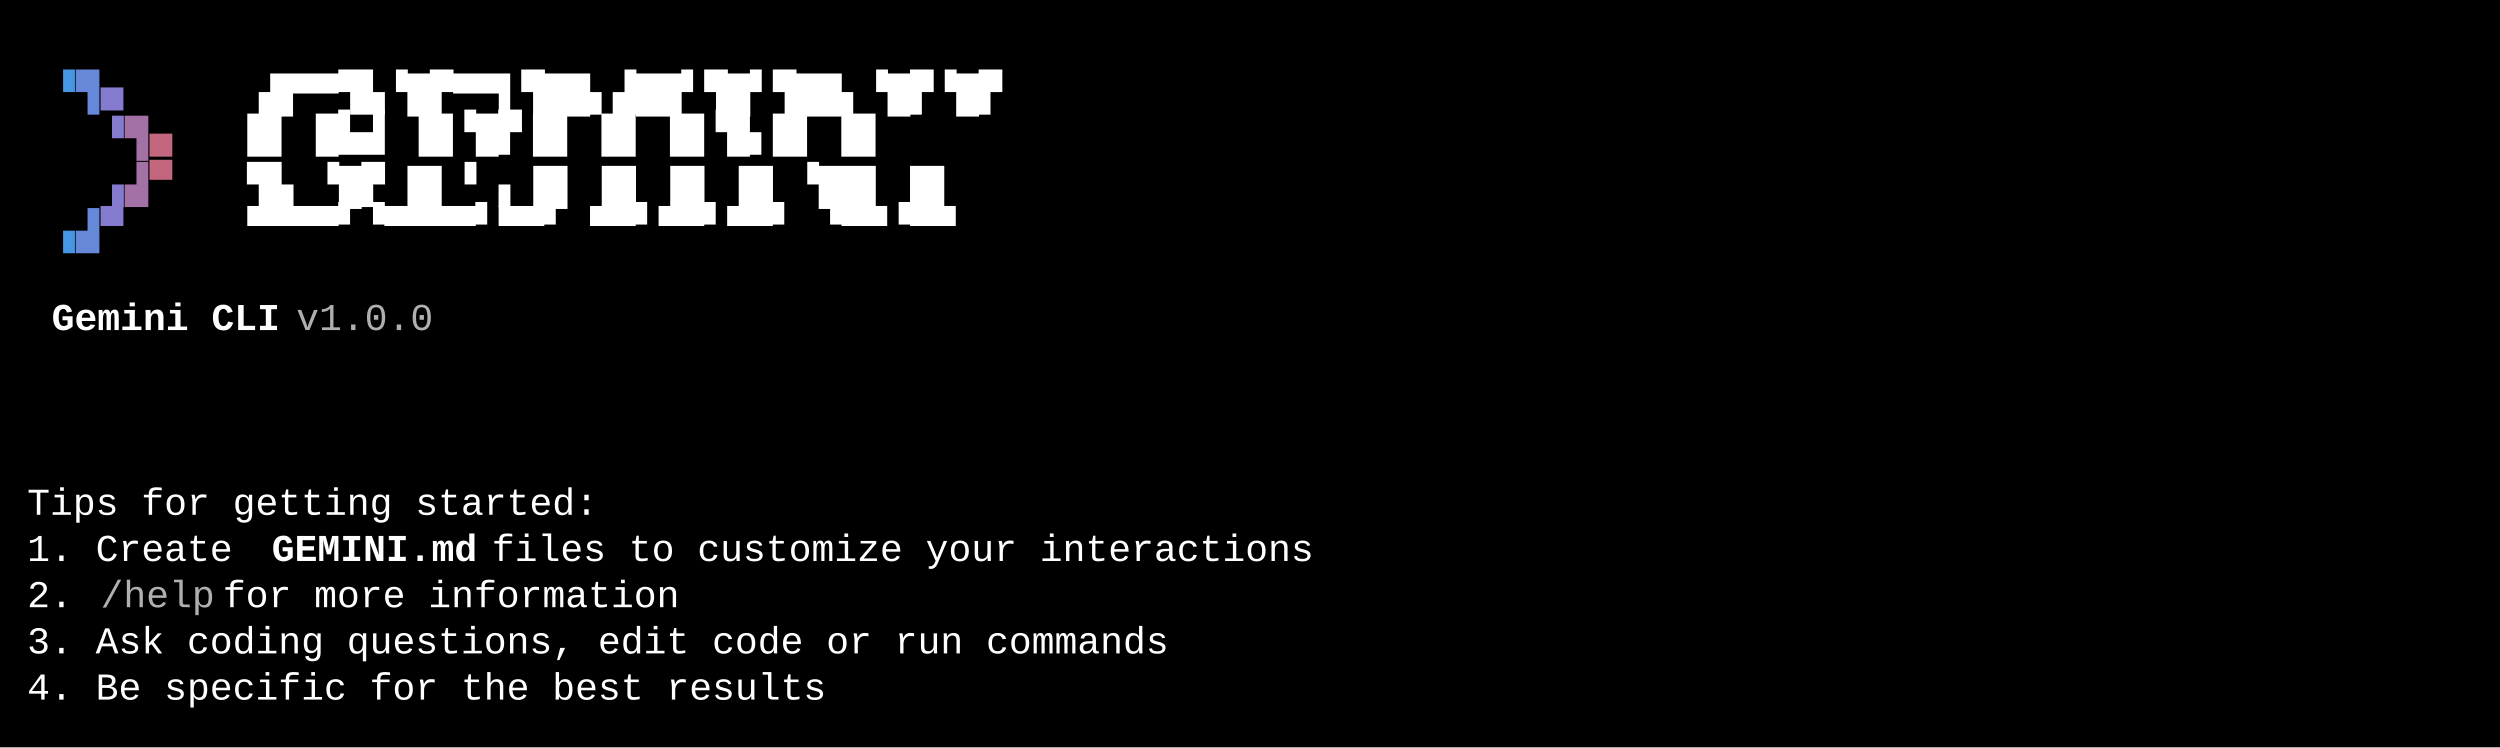
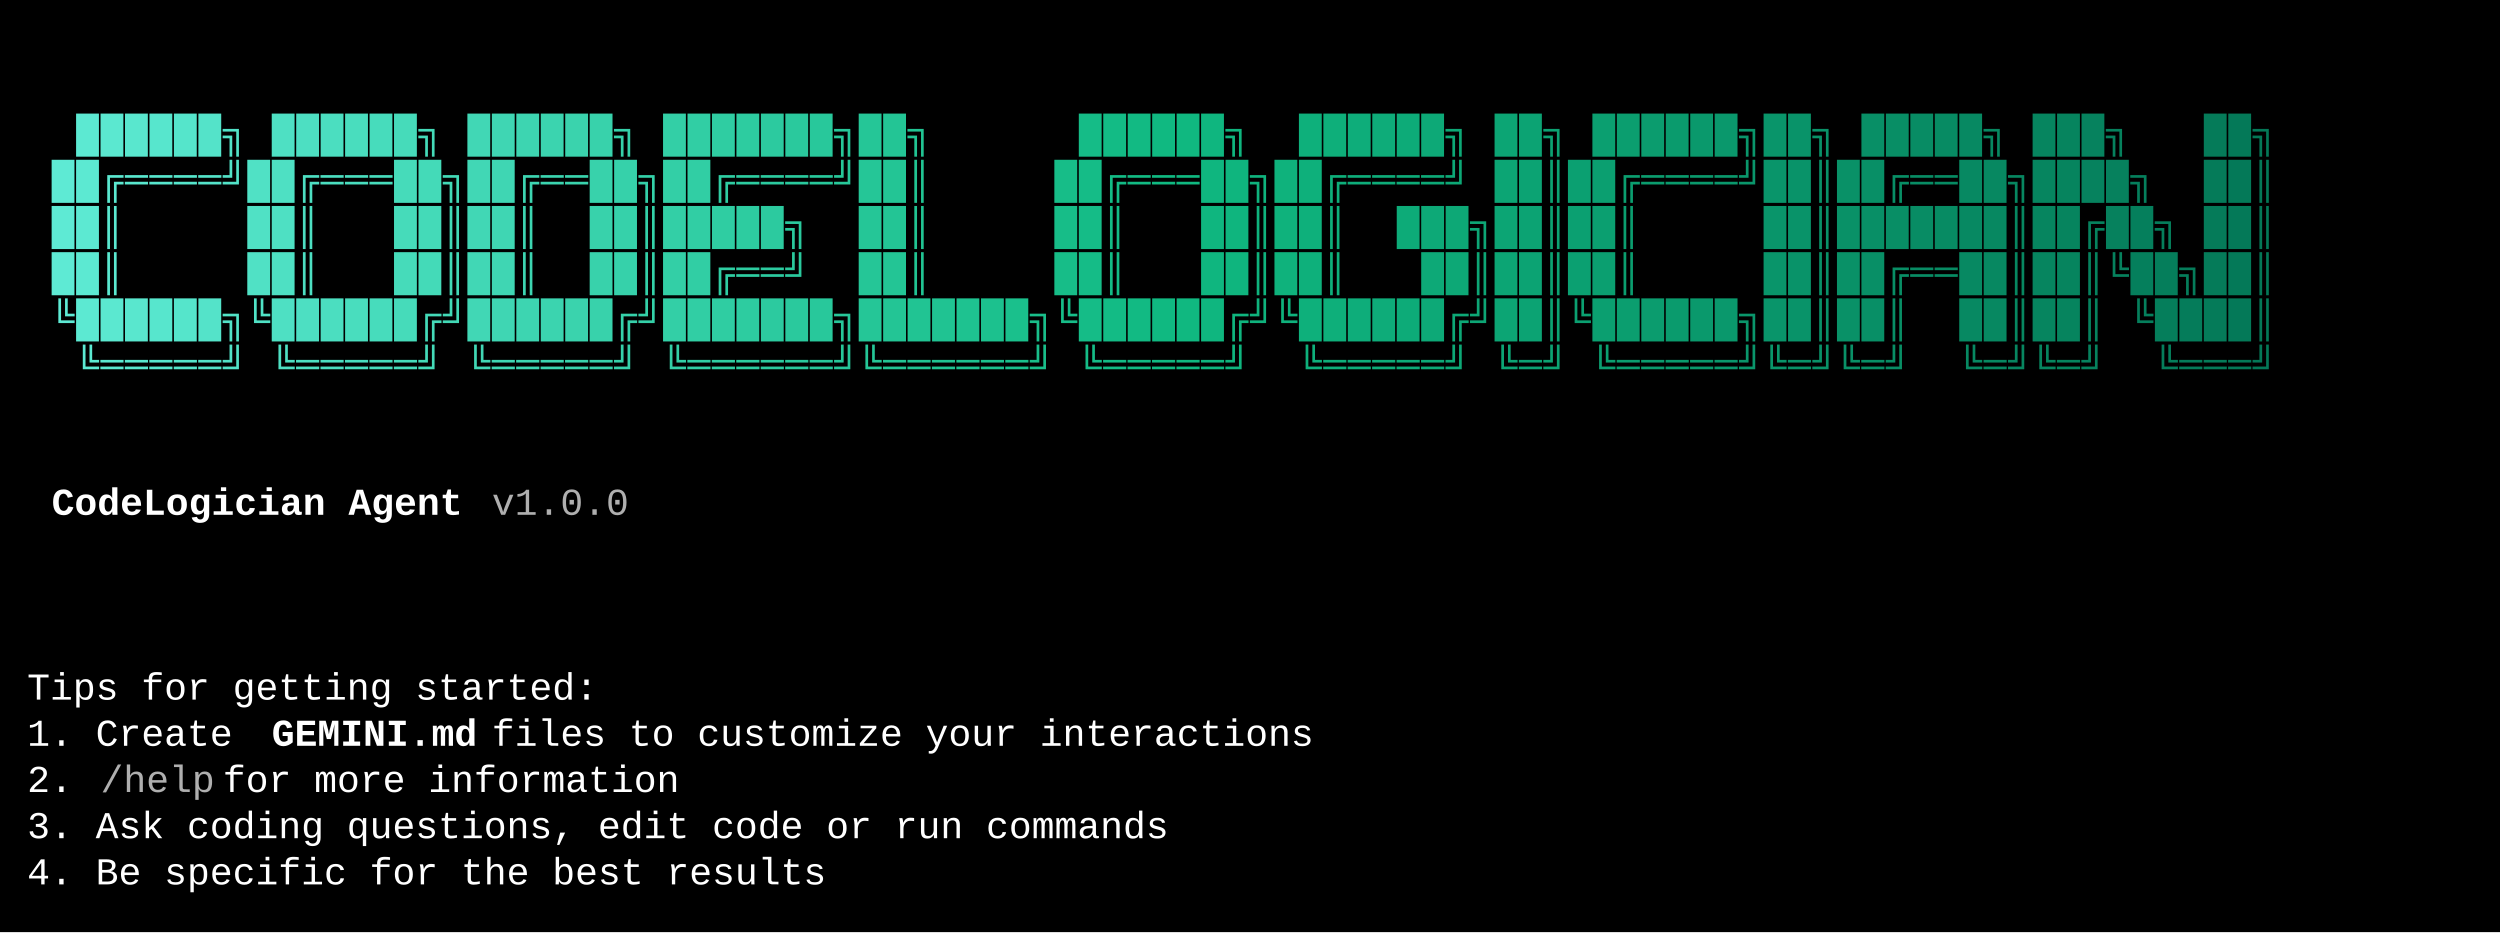
- <svg xmlns="http://www.w3.org/2000/svg" width="920" height="275" viewBox="0 0 920 275">
+ <svg xmlns="http://www.w3.org/2000/svg" width="920" height="343" viewBox="0 0 920 343">
  <style>
    text { font-family: Consolas, "Courier New", monospace; font-size: 14px; dominant-baseline: text-before-edge; white-space: pre; }
  </style>
-   <rect width="920" height="275" fill="#000000" />
+   <rect width="920" height="343" fill="#000000" />
  <g transform="translate(10, 10)">
-     <text x="9" y="19" fill="#4796e4" textLength="9" lengthAdjust="spacingAndGlyphs">▝</text>
-     <text x="18" y="19" fill="#6688d9" textLength="9" lengthAdjust="spacingAndGlyphs">▜</text>
-     <text x="27" y="19" fill="#847ace" textLength="9" lengthAdjust="spacingAndGlyphs">▄</text>
-     <text x="81" y="19" fill="#ffffff" textLength="297" lengthAdjust="spacingAndGlyphs">▗█▀▀▜▙▝█▛▀▀▌▜██▖▟██▘▜█▘▜██▖▝█▛▝█▛</text>
-     <text x="27" y="36" fill="#847ace" textLength="9" lengthAdjust="spacingAndGlyphs">▝</text>
-     <text x="36" y="36" fill="#a471a7" textLength="9" lengthAdjust="spacingAndGlyphs">▜</text>
-     <text x="45" y="36" fill="#c3677f" textLength="9" lengthAdjust="spacingAndGlyphs">▄</text>
-     <text x="81" y="36" fill="#ffffff" textLength="297" lengthAdjust="spacingAndGlyphs">█▌     █▙▟  ▐█▝█▛▐█ ▐█ ▐█▝█▖█▌ █▌</text>
-     <text x="27" y="53" fill="#847ace" textLength="9" lengthAdjust="spacingAndGlyphs">▗</text>
-     <text x="36" y="53" fill="#a471a7" textLength="9" lengthAdjust="spacingAndGlyphs">▟</text>
-     <text x="45" y="53" fill="#c3677f" textLength="9" lengthAdjust="spacingAndGlyphs">▀</text>
-     <text x="81" y="53" fill="#ffffff" textLength="297" lengthAdjust="spacingAndGlyphs">▜▙ ▝█▛ █▌▝ ▖▐█   ▐█ ▐█ ▐█ ▝██▌ █▌</text>
-     <text x="9" y="70" fill="#4796e4" textLength="9" lengthAdjust="spacingAndGlyphs">▗</text>
-     <text x="18" y="70" fill="#6688d9" textLength="9" lengthAdjust="spacingAndGlyphs">▟</text>
-     <text x="27" y="70" fill="#847ace" textLength="9" lengthAdjust="spacingAndGlyphs">▀</text>
-     <text x="81" y="70" fill="#ffffff" textLength="297" lengthAdjust="spacingAndGlyphs"> ▀▀▀▀▘▝▀▀▀▀▘▀▀▘  ▀▀▘▀▀▘▀▀▘ ▝▀▀▝▀▀</text>
-     <text x="9" y="104" fill="#ffffff" textLength="90" lengthAdjust="spacingAndGlyphs" font-weight="bold">Gemini CLI</text>
-     <text x="99" y="104" fill="#afafaf" textLength="63" lengthAdjust="spacingAndGlyphs"> v1.0.0</text>
-     <text x="0" y="172" fill="#ffffff" textLength="225" lengthAdjust="spacingAndGlyphs">Tips for getting started:</text>
-     <text x="0" y="189" fill="#ffffff" textLength="90" lengthAdjust="spacingAndGlyphs">1. Create </text>
-     <text x="90" y="189" fill="#ffffff" textLength="81" lengthAdjust="spacingAndGlyphs" font-weight="bold">GEMINI.md</text>
-     <text x="171" y="189" fill="#ffffff" textLength="333" lengthAdjust="spacingAndGlyphs"> files to customize your interactions</text>
-     <text x="0" y="206" fill="#ffffff" textLength="27" lengthAdjust="spacingAndGlyphs">2. </text>
-     <text x="27" y="206" fill="#afafaf" textLength="45" lengthAdjust="spacingAndGlyphs">/help</text>
-     <text x="72" y="206" fill="#ffffff" textLength="189" lengthAdjust="spacingAndGlyphs"> for more information</text>
-     <text x="0" y="223" fill="#ffffff" textLength="450" lengthAdjust="spacingAndGlyphs">3. Ask coding questions, edit code or run commands</text>
-     <text x="0" y="240" fill="#ffffff" textLength="315" lengthAdjust="spacingAndGlyphs">4. Be specific for the best results</text>
+     <text x="18" y="36" fill="#5ce9d2" textLength="9" lengthAdjust="spacingAndGlyphs">█</text>
+     <text x="27" y="36" fill="#5be8d0" textLength="9" lengthAdjust="spacingAndGlyphs">█</text>
+     <text x="36" y="36" fill="#59e7ce" textLength="9" lengthAdjust="spacingAndGlyphs">█</text>
+     <text x="45" y="36" fill="#57e6cd" textLength="9" lengthAdjust="spacingAndGlyphs">█</text>
+     <text x="54" y="36" fill="#55e5cb" textLength="9" lengthAdjust="spacingAndGlyphs">█</text>
+     <text x="63" y="36" fill="#54e3c9" textLength="9" lengthAdjust="spacingAndGlyphs">█</text>
+     <text x="72" y="36" fill="#52e2c7" textLength="9" lengthAdjust="spacingAndGlyphs">╗</text>
+     <text x="90" y="36" fill="#4ee0c3" textLength="9" lengthAdjust="spacingAndGlyphs">█</text>
+     <text x="99" y="36" fill="#4ddfc2" textLength="9" lengthAdjust="spacingAndGlyphs">█</text>
+     <text x="108" y="36" fill="#4bdec0" textLength="9" lengthAdjust="spacingAndGlyphs">█</text>
+     <text x="117" y="36" fill="#49ddbe" textLength="9" lengthAdjust="spacingAndGlyphs">█</text>
+     <text x="126" y="36" fill="#47dcbc" textLength="9" lengthAdjust="spacingAndGlyphs">█</text>
+     <text x="135" y="36" fill="#46dbba" textLength="9" lengthAdjust="spacingAndGlyphs">█</text>
+     <text x="144" y="36" fill="#44dab8" textLength="9" lengthAdjust="spacingAndGlyphs">╗</text>
+     <text x="162" y="36" fill="#41d7b5" textLength="9" lengthAdjust="spacingAndGlyphs">█</text>
+     <text x="171" y="36" fill="#3fd6b3" textLength="9" lengthAdjust="spacingAndGlyphs">█</text>
+     <text x="180" y="36" fill="#3dd5b1" textLength="9" lengthAdjust="spacingAndGlyphs">█</text>
+     <text x="189" y="36" fill="#3bd4af" textLength="9" lengthAdjust="spacingAndGlyphs">█</text>
+     <text x="198" y="36" fill="#3ad3ad" textLength="9" lengthAdjust="spacingAndGlyphs">█</text>
+     <text x="207" y="36" fill="#38d2ab" textLength="9" lengthAdjust="spacingAndGlyphs">█</text>
+     <text x="216" y="36" fill="#36d1aa" textLength="9" lengthAdjust="spacingAndGlyphs">╗</text>
+     <text x="234" y="36" fill="#33cfa6" textLength="9" lengthAdjust="spacingAndGlyphs">█</text>
+     <text x="243" y="36" fill="#31cea4" textLength="9" lengthAdjust="spacingAndGlyphs">█</text>
+     <text x="252" y="36" fill="#2fcda2" textLength="9" lengthAdjust="spacingAndGlyphs">█</text>
+     <text x="261" y="36" fill="#2dcca0" textLength="9" lengthAdjust="spacingAndGlyphs">█</text>
+     <text x="270" y="36" fill="#2cca9f" textLength="9" lengthAdjust="spacingAndGlyphs">█</text>
+     <text x="279" y="36" fill="#2ac99d" textLength="9" lengthAdjust="spacingAndGlyphs">█</text>
+     <text x="288" y="36" fill="#28c89b" textLength="9" lengthAdjust="spacingAndGlyphs">█</text>
+     <text x="297" y="36" fill="#27c799" textLength="9" lengthAdjust="spacingAndGlyphs">╗</text>
+     <text x="306" y="36" fill="#25c697" textLength="9" lengthAdjust="spacingAndGlyphs">█</text>
+     <text x="315" y="36" fill="#23c595" textLength="9" lengthAdjust="spacingAndGlyphs">█</text>
+     <text x="324" y="36" fill="#21c493" textLength="9" lengthAdjust="spacingAndGlyphs">╗</text>
+     <text x="387" y="36" fill="#15bc87" textLength="9" lengthAdjust="spacingAndGlyphs">█</text>
+     <text x="396" y="36" fill="#13bb85" textLength="9" lengthAdjust="spacingAndGlyphs">█</text>
+     <text x="405" y="36" fill="#12ba83" textLength="9" lengthAdjust="spacingAndGlyphs">█</text>
+     <text x="414" y="36" fill="#10b981" textLength="9" lengthAdjust="spacingAndGlyphs">█</text>
+     <text x="423" y="36" fill="#10b880" textLength="9" lengthAdjust="spacingAndGlyphs">█</text>
+     <text x="432" y="36" fill="#0fb67f" textLength="9" lengthAdjust="spacingAndGlyphs">█</text>
+     <text x="441" y="36" fill="#0fb57e" textLength="9" lengthAdjust="spacingAndGlyphs">╗</text>
+     <text x="468" y="36" fill="#0eb07b" textLength="9" lengthAdjust="spacingAndGlyphs">█</text>
+     <text x="477" y="36" fill="#0eaf7a" textLength="9" lengthAdjust="spacingAndGlyphs">█</text>
+     <text x="486" y="36" fill="#0ead7a" textLength="9" lengthAdjust="spacingAndGlyphs">█</text>
+     <text x="495" y="36" fill="#0eac79" textLength="9" lengthAdjust="spacingAndGlyphs">█</text>
+     <text x="504" y="36" fill="#0dab78" textLength="9" lengthAdjust="spacingAndGlyphs">█</text>
+     <text x="513" y="36" fill="#0da977" textLength="9" lengthAdjust="spacingAndGlyphs">█</text>
+     <text x="522" y="36" fill="#0da876" textLength="9" lengthAdjust="spacingAndGlyphs">╗</text>
+     <text x="540" y="36" fill="#0ca574" textLength="9" lengthAdjust="spacingAndGlyphs">█</text>
+     <text x="549" y="36" fill="#0ca373" textLength="9" lengthAdjust="spacingAndGlyphs">█</text>
+     <text x="558" y="36" fill="#0ca272" textLength="9" lengthAdjust="spacingAndGlyphs">╗</text>
+     <text x="576" y="36" fill="#0b9f70" textLength="9" lengthAdjust="spacingAndGlyphs">█</text>
+     <text x="585" y="36" fill="#0b9e6f" textLength="9" lengthAdjust="spacingAndGlyphs">█</text>
+     <text x="594" y="36" fill="#0b9c6e" textLength="9" lengthAdjust="spacingAndGlyphs">█</text>
+     <text x="603" y="36" fill="#0a9b6d" textLength="9" lengthAdjust="spacingAndGlyphs">█</text>
+     <text x="612" y="36" fill="#0a996c" textLength="9" lengthAdjust="spacingAndGlyphs">█</text>
+     <text x="621" y="36" fill="#0a986c" textLength="9" lengthAdjust="spacingAndGlyphs">█</text>
+     <text x="630" y="36" fill="#0a966b" textLength="9" lengthAdjust="spacingAndGlyphs">╗</text>
+     <text x="639" y="36" fill="#09956a" textLength="9" lengthAdjust="spacingAndGlyphs">█</text>
+     <text x="648" y="36" fill="#099369" textLength="9" lengthAdjust="spacingAndGlyphs">█</text>
+     <text x="657" y="36" fill="#099268" textLength="9" lengthAdjust="spacingAndGlyphs">╗</text>
+     <text x="675" y="36" fill="#088f66" textLength="9" lengthAdjust="spacingAndGlyphs">█</text>
+     <text x="684" y="36" fill="#088e65" textLength="9" lengthAdjust="spacingAndGlyphs">█</text>
+     <text x="693" y="36" fill="#088c64" textLength="9" lengthAdjust="spacingAndGlyphs">█</text>
+     <text x="702" y="36" fill="#078b63" textLength="9" lengthAdjust="spacingAndGlyphs">█</text>
+     <text x="711" y="36" fill="#078962" textLength="9" lengthAdjust="spacingAndGlyphs">█</text>
+     <text x="720" y="36" fill="#078861" textLength="9" lengthAdjust="spacingAndGlyphs">╗</text>
+     <text x="738" y="36" fill="#06855f" textLength="9" lengthAdjust="spacingAndGlyphs">█</text>
+     <text x="747" y="36" fill="#06845e" textLength="9" lengthAdjust="spacingAndGlyphs">█</text>
+     <text x="756" y="36" fill="#06825e" textLength="9" lengthAdjust="spacingAndGlyphs">█</text>
+     <text x="765" y="36" fill="#06815d" textLength="9" lengthAdjust="spacingAndGlyphs">╗</text>
+     <text x="801" y="36" fill="#057b59" textLength="9" lengthAdjust="spacingAndGlyphs">█</text>
+     <text x="810" y="36" fill="#047958" textLength="9" lengthAdjust="spacingAndGlyphs">█</text>
+     <text x="819" y="36" fill="#047857" textLength="9" lengthAdjust="spacingAndGlyphs">╗</text>
+     <text x="9" y="53" fill="#5eead4" textLength="9" lengthAdjust="spacingAndGlyphs">█</text>
+     <text x="18" y="53" fill="#5ce9d2" textLength="9" lengthAdjust="spacingAndGlyphs">█</text>
+     <text x="27" y="53" fill="#5be8d0" textLength="9" lengthAdjust="spacingAndGlyphs">╔</text>
+     <text x="36" y="53" fill="#59e7ce" textLength="9" lengthAdjust="spacingAndGlyphs">═</text>
+     <text x="45" y="53" fill="#57e6cd" textLength="9" lengthAdjust="spacingAndGlyphs">═</text>
+     <text x="54" y="53" fill="#55e5cb" textLength="9" lengthAdjust="spacingAndGlyphs">═</text>
+     <text x="63" y="53" fill="#54e3c9" textLength="9" lengthAdjust="spacingAndGlyphs">═</text>
+     <text x="72" y="53" fill="#52e2c7" textLength="9" lengthAdjust="spacingAndGlyphs">╝</text>
+     <text x="81" y="53" fill="#50e1c5" textLength="9" lengthAdjust="spacingAndGlyphs">█</text>
+     <text x="90" y="53" fill="#4ee0c3" textLength="9" lengthAdjust="spacingAndGlyphs">█</text>
+     <text x="99" y="53" fill="#4ddfc2" textLength="9" lengthAdjust="spacingAndGlyphs">╔</text>
+     <text x="108" y="53" fill="#4bdec0" textLength="9" lengthAdjust="spacingAndGlyphs">═</text>
+     <text x="117" y="53" fill="#49ddbe" textLength="9" lengthAdjust="spacingAndGlyphs">═</text>
+     <text x="126" y="53" fill="#47dcbc" textLength="9" lengthAdjust="spacingAndGlyphs">═</text>
+     <text x="135" y="53" fill="#46dbba" textLength="9" lengthAdjust="spacingAndGlyphs">█</text>
+     <text x="144" y="53" fill="#44dab8" textLength="9" lengthAdjust="spacingAndGlyphs">█</text>
+     <text x="153" y="53" fill="#42d9b6" textLength="9" lengthAdjust="spacingAndGlyphs">╗</text>
+     <text x="162" y="53" fill="#41d7b5" textLength="9" lengthAdjust="spacingAndGlyphs">█</text>
+     <text x="171" y="53" fill="#3fd6b3" textLength="9" lengthAdjust="spacingAndGlyphs">█</text>
+     <text x="180" y="53" fill="#3dd5b1" textLength="9" lengthAdjust="spacingAndGlyphs">╔</text>
+     <text x="189" y="53" fill="#3bd4af" textLength="9" lengthAdjust="spacingAndGlyphs">═</text>
+     <text x="198" y="53" fill="#3ad3ad" textLength="9" lengthAdjust="spacingAndGlyphs">═</text>
+     <text x="207" y="53" fill="#38d2ab" textLength="9" lengthAdjust="spacingAndGlyphs">█</text>
+     <text x="216" y="53" fill="#36d1aa" textLength="9" lengthAdjust="spacingAndGlyphs">█</text>
+     <text x="225" y="53" fill="#34d0a8" textLength="9" lengthAdjust="spacingAndGlyphs">╗</text>
+     <text x="234" y="53" fill="#33cfa6" textLength="9" lengthAdjust="spacingAndGlyphs">█</text>
+     <text x="243" y="53" fill="#31cea4" textLength="9" lengthAdjust="spacingAndGlyphs">█</text>
+     <text x="252" y="53" fill="#2fcda2" textLength="9" lengthAdjust="spacingAndGlyphs">╔</text>
+     <text x="261" y="53" fill="#2dcca0" textLength="9" lengthAdjust="spacingAndGlyphs">═</text>
+     <text x="270" y="53" fill="#2cca9f" textLength="9" lengthAdjust="spacingAndGlyphs">═</text>
+     <text x="279" y="53" fill="#2ac99d" textLength="9" lengthAdjust="spacingAndGlyphs">═</text>
+     <text x="288" y="53" fill="#28c89b" textLength="9" lengthAdjust="spacingAndGlyphs">═</text>
+     <text x="297" y="53" fill="#27c799" textLength="9" lengthAdjust="spacingAndGlyphs">╝</text>
+     <text x="306" y="53" fill="#25c697" textLength="9" lengthAdjust="spacingAndGlyphs">█</text>
+     <text x="315" y="53" fill="#23c595" textLength="9" lengthAdjust="spacingAndGlyphs">█</text>
+     <text x="324" y="53" fill="#21c493" textLength="9" lengthAdjust="spacingAndGlyphs">║</text>
+     <text x="378" y="53" fill="#17bd88" textLength="9" lengthAdjust="spacingAndGlyphs">█</text>
+     <text x="387" y="53" fill="#15bc87" textLength="9" lengthAdjust="spacingAndGlyphs">█</text>
+     <text x="396" y="53" fill="#13bb85" textLength="9" lengthAdjust="spacingAndGlyphs">╔</text>
+     <text x="405" y="53" fill="#12ba83" textLength="9" lengthAdjust="spacingAndGlyphs">═</text>
+     <text x="414" y="53" fill="#10b981" textLength="9" lengthAdjust="spacingAndGlyphs">═</text>
+     <text x="423" y="53" fill="#10b880" textLength="9" lengthAdjust="spacingAndGlyphs">═</text>
+     <text x="432" y="53" fill="#0fb67f" textLength="9" lengthAdjust="spacingAndGlyphs">█</text>
+     <text x="441" y="53" fill="#0fb57e" textLength="9" lengthAdjust="spacingAndGlyphs">█</text>
+     <text x="450" y="53" fill="#0fb37d" textLength="9" lengthAdjust="spacingAndGlyphs">╗</text>
+     <text x="459" y="53" fill="#0fb27c" textLength="9" lengthAdjust="spacingAndGlyphs">█</text>
+     <text x="468" y="53" fill="#0eb07b" textLength="9" lengthAdjust="spacingAndGlyphs">█</text>
+     <text x="477" y="53" fill="#0eaf7a" textLength="9" lengthAdjust="spacingAndGlyphs">╔</text>
+     <text x="486" y="53" fill="#0ead7a" textLength="9" lengthAdjust="spacingAndGlyphs">═</text>
+     <text x="495" y="53" fill="#0eac79" textLength="9" lengthAdjust="spacingAndGlyphs">═</text>
+     <text x="504" y="53" fill="#0dab78" textLength="9" lengthAdjust="spacingAndGlyphs">═</text>
+     <text x="513" y="53" fill="#0da977" textLength="9" lengthAdjust="spacingAndGlyphs">═</text>
+     <text x="522" y="53" fill="#0da876" textLength="9" lengthAdjust="spacingAndGlyphs">╝</text>
+     <text x="540" y="53" fill="#0ca574" textLength="9" lengthAdjust="spacingAndGlyphs">█</text>
+     <text x="549" y="53" fill="#0ca373" textLength="9" lengthAdjust="spacingAndGlyphs">█</text>
+     <text x="558" y="53" fill="#0ca272" textLength="9" lengthAdjust="spacingAndGlyphs">║</text>
+     <text x="567" y="53" fill="#0ba071" textLength="9" lengthAdjust="spacingAndGlyphs">█</text>
+     <text x="576" y="53" fill="#0b9f70" textLength="9" lengthAdjust="spacingAndGlyphs">█</text>
+     <text x="585" y="53" fill="#0b9e6f" textLength="9" lengthAdjust="spacingAndGlyphs">╔</text>
+     <text x="594" y="53" fill="#0b9c6e" textLength="9" lengthAdjust="spacingAndGlyphs">═</text>
+     <text x="603" y="53" fill="#0a9b6d" textLength="9" lengthAdjust="spacingAndGlyphs">═</text>
+     <text x="612" y="53" fill="#0a996c" textLength="9" lengthAdjust="spacingAndGlyphs">═</text>
+     <text x="621" y="53" fill="#0a986c" textLength="9" lengthAdjust="spacingAndGlyphs">═</text>
+     <text x="630" y="53" fill="#0a966b" textLength="9" lengthAdjust="spacingAndGlyphs">╝</text>
+     <text x="639" y="53" fill="#09956a" textLength="9" lengthAdjust="spacingAndGlyphs">█</text>
+     <text x="648" y="53" fill="#099369" textLength="9" lengthAdjust="spacingAndGlyphs">█</text>
+     <text x="657" y="53" fill="#099268" textLength="9" lengthAdjust="spacingAndGlyphs">║</text>
+     <text x="666" y="53" fill="#099167" textLength="9" lengthAdjust="spacingAndGlyphs">█</text>
+     <text x="675" y="53" fill="#088f66" textLength="9" lengthAdjust="spacingAndGlyphs">█</text>
+     <text x="684" y="53" fill="#088e65" textLength="9" lengthAdjust="spacingAndGlyphs">╔</text>
+     <text x="693" y="53" fill="#088c64" textLength="9" lengthAdjust="spacingAndGlyphs">═</text>
+     <text x="702" y="53" fill="#078b63" textLength="9" lengthAdjust="spacingAndGlyphs">═</text>
+     <text x="711" y="53" fill="#078962" textLength="9" lengthAdjust="spacingAndGlyphs">█</text>
+     <text x="720" y="53" fill="#078861" textLength="9" lengthAdjust="spacingAndGlyphs">█</text>
+     <text x="729" y="53" fill="#078660" textLength="9" lengthAdjust="spacingAndGlyphs">╗</text>
+     <text x="738" y="53" fill="#06855f" textLength="9" lengthAdjust="spacingAndGlyphs">█</text>
+     <text x="747" y="53" fill="#06845e" textLength="9" lengthAdjust="spacingAndGlyphs">█</text>
+     <text x="756" y="53" fill="#06825e" textLength="9" lengthAdjust="spacingAndGlyphs">█</text>
+     <text x="765" y="53" fill="#06815d" textLength="9" lengthAdjust="spacingAndGlyphs">█</text>
+     <text x="774" y="53" fill="#057f5c" textLength="9" lengthAdjust="spacingAndGlyphs">╗</text>
+     <text x="801" y="53" fill="#057b59" textLength="9" lengthAdjust="spacingAndGlyphs">█</text>
+     <text x="810" y="53" fill="#047958" textLength="9" lengthAdjust="spacingAndGlyphs">█</text>
+     <text x="819" y="53" fill="#047857" textLength="9" lengthAdjust="spacingAndGlyphs">║</text>
+     <text x="9" y="70" fill="#5eead4" textLength="9" lengthAdjust="spacingAndGlyphs">█</text>
+     <text x="18" y="70" fill="#5ce9d2" textLength="9" lengthAdjust="spacingAndGlyphs">█</text>
+     <text x="27" y="70" fill="#5be8d0" textLength="9" lengthAdjust="spacingAndGlyphs">║</text>
+     <text x="81" y="70" fill="#50e1c5" textLength="9" lengthAdjust="spacingAndGlyphs">█</text>
+     <text x="90" y="70" fill="#4ee0c3" textLength="9" lengthAdjust="spacingAndGlyphs">█</text>
+     <text x="99" y="70" fill="#4ddfc2" textLength="9" lengthAdjust="spacingAndGlyphs">║</text>
+     <text x="135" y="70" fill="#46dbba" textLength="9" lengthAdjust="spacingAndGlyphs">█</text>
+     <text x="144" y="70" fill="#44dab8" textLength="9" lengthAdjust="spacingAndGlyphs">█</text>
+     <text x="153" y="70" fill="#42d9b6" textLength="9" lengthAdjust="spacingAndGlyphs">║</text>
+     <text x="162" y="70" fill="#41d7b5" textLength="9" lengthAdjust="spacingAndGlyphs">█</text>
+     <text x="171" y="70" fill="#3fd6b3" textLength="9" lengthAdjust="spacingAndGlyphs">█</text>
+     <text x="180" y="70" fill="#3dd5b1" textLength="9" lengthAdjust="spacingAndGlyphs">║</text>
+     <text x="207" y="70" fill="#38d2ab" textLength="9" lengthAdjust="spacingAndGlyphs">█</text>
+     <text x="216" y="70" fill="#36d1aa" textLength="9" lengthAdjust="spacingAndGlyphs">█</text>
+     <text x="225" y="70" fill="#34d0a8" textLength="9" lengthAdjust="spacingAndGlyphs">║</text>
+     <text x="234" y="70" fill="#33cfa6" textLength="9" lengthAdjust="spacingAndGlyphs">█</text>
+     <text x="243" y="70" fill="#31cea4" textLength="9" lengthAdjust="spacingAndGlyphs">█</text>
+     <text x="252" y="70" fill="#2fcda2" textLength="9" lengthAdjust="spacingAndGlyphs">█</text>
+     <text x="261" y="70" fill="#2dcca0" textLength="9" lengthAdjust="spacingAndGlyphs">█</text>
+     <text x="270" y="70" fill="#2cca9f" textLength="9" lengthAdjust="spacingAndGlyphs">█</text>
+     <text x="279" y="70" fill="#2ac99d" textLength="9" lengthAdjust="spacingAndGlyphs">╗</text>
+     <text x="306" y="70" fill="#25c697" textLength="9" lengthAdjust="spacingAndGlyphs">█</text>
+     <text x="315" y="70" fill="#23c595" textLength="9" lengthAdjust="spacingAndGlyphs">█</text>
+     <text x="324" y="70" fill="#21c493" textLength="9" lengthAdjust="spacingAndGlyphs">║</text>
+     <text x="378" y="70" fill="#17bd88" textLength="9" lengthAdjust="spacingAndGlyphs">█</text>
+     <text x="387" y="70" fill="#15bc87" textLength="9" lengthAdjust="spacingAndGlyphs">█</text>
+     <text x="396" y="70" fill="#13bb85" textLength="9" lengthAdjust="spacingAndGlyphs">║</text>
+     <text x="432" y="70" fill="#0fb67f" textLength="9" lengthAdjust="spacingAndGlyphs">█</text>
+     <text x="441" y="70" fill="#0fb57e" textLength="9" lengthAdjust="spacingAndGlyphs">█</text>
+     <text x="450" y="70" fill="#0fb37d" textLength="9" lengthAdjust="spacingAndGlyphs">║</text>
+     <text x="459" y="70" fill="#0fb27c" textLength="9" lengthAdjust="spacingAndGlyphs">█</text>
+     <text x="468" y="70" fill="#0eb07b" textLength="9" lengthAdjust="spacingAndGlyphs">█</text>
+     <text x="477" y="70" fill="#0eaf7a" textLength="9" lengthAdjust="spacingAndGlyphs">║</text>
+     <text x="504" y="70" fill="#0dab78" textLength="9" lengthAdjust="spacingAndGlyphs">█</text>
+     <text x="513" y="70" fill="#0da977" textLength="9" lengthAdjust="spacingAndGlyphs">█</text>
+     <text x="522" y="70" fill="#0da876" textLength="9" lengthAdjust="spacingAndGlyphs">█</text>
+     <text x="531" y="70" fill="#0da675" textLength="9" lengthAdjust="spacingAndGlyphs">╗</text>
+     <text x="540" y="70" fill="#0ca574" textLength="9" lengthAdjust="spacingAndGlyphs">█</text>
+     <text x="549" y="70" fill="#0ca373" textLength="9" lengthAdjust="spacingAndGlyphs">█</text>
+     <text x="558" y="70" fill="#0ca272" textLength="9" lengthAdjust="spacingAndGlyphs">║</text>
+     <text x="567" y="70" fill="#0ba071" textLength="9" lengthAdjust="spacingAndGlyphs">█</text>
+     <text x="576" y="70" fill="#0b9f70" textLength="9" lengthAdjust="spacingAndGlyphs">█</text>
+     <text x="585" y="70" fill="#0b9e6f" textLength="9" lengthAdjust="spacingAndGlyphs">║</text>
+     <text x="639" y="70" fill="#09956a" textLength="9" lengthAdjust="spacingAndGlyphs">█</text>
+     <text x="648" y="70" fill="#099369" textLength="9" lengthAdjust="spacingAndGlyphs">█</text>
+     <text x="657" y="70" fill="#099268" textLength="9" lengthAdjust="spacingAndGlyphs">║</text>
+     <text x="666" y="70" fill="#099167" textLength="9" lengthAdjust="spacingAndGlyphs">█</text>
+     <text x="675" y="70" fill="#088f66" textLength="9" lengthAdjust="spacingAndGlyphs">█</text>
+     <text x="684" y="70" fill="#088e65" textLength="9" lengthAdjust="spacingAndGlyphs">█</text>
+     <text x="693" y="70" fill="#088c64" textLength="9" lengthAdjust="spacingAndGlyphs">█</text>
+     <text x="702" y="70" fill="#078b63" textLength="9" lengthAdjust="spacingAndGlyphs">█</text>
+     <text x="711" y="70" fill="#078962" textLength="9" lengthAdjust="spacingAndGlyphs">█</text>
+     <text x="720" y="70" fill="#078861" textLength="9" lengthAdjust="spacingAndGlyphs">█</text>
+     <text x="729" y="70" fill="#078660" textLength="9" lengthAdjust="spacingAndGlyphs">║</text>
+     <text x="738" y="70" fill="#06855f" textLength="9" lengthAdjust="spacingAndGlyphs">█</text>
+     <text x="747" y="70" fill="#06845e" textLength="9" lengthAdjust="spacingAndGlyphs">█</text>
+     <text x="756" y="70" fill="#06825e" textLength="9" lengthAdjust="spacingAndGlyphs">╔</text>
+     <text x="765" y="70" fill="#06815d" textLength="9" lengthAdjust="spacingAndGlyphs">█</text>
+     <text x="774" y="70" fill="#057f5c" textLength="9" lengthAdjust="spacingAndGlyphs">█</text>
+     <text x="783" y="70" fill="#057e5b" textLength="9" lengthAdjust="spacingAndGlyphs">╗</text>
+     <text x="801" y="70" fill="#057b59" textLength="9" lengthAdjust="spacingAndGlyphs">█</text>
+     <text x="810" y="70" fill="#047958" textLength="9" lengthAdjust="spacingAndGlyphs">█</text>
+     <text x="819" y="70" fill="#047857" textLength="9" lengthAdjust="spacingAndGlyphs">║</text>
+     <text x="9" y="87" fill="#5eead4" textLength="9" lengthAdjust="spacingAndGlyphs">█</text>
+     <text x="18" y="87" fill="#5ce9d2" textLength="9" lengthAdjust="spacingAndGlyphs">█</text>
+     <text x="27" y="87" fill="#5be8d0" textLength="9" lengthAdjust="spacingAndGlyphs">║</text>
+     <text x="81" y="87" fill="#50e1c5" textLength="9" lengthAdjust="spacingAndGlyphs">█</text>
+     <text x="90" y="87" fill="#4ee0c3" textLength="9" lengthAdjust="spacingAndGlyphs">█</text>
+     <text x="99" y="87" fill="#4ddfc2" textLength="9" lengthAdjust="spacingAndGlyphs">║</text>
+     <text x="135" y="87" fill="#46dbba" textLength="9" lengthAdjust="spacingAndGlyphs">█</text>
+     <text x="144" y="87" fill="#44dab8" textLength="9" lengthAdjust="spacingAndGlyphs">█</text>
+     <text x="153" y="87" fill="#42d9b6" textLength="9" lengthAdjust="spacingAndGlyphs">║</text>
+     <text x="162" y="87" fill="#41d7b5" textLength="9" lengthAdjust="spacingAndGlyphs">█</text>
+     <text x="171" y="87" fill="#3fd6b3" textLength="9" lengthAdjust="spacingAndGlyphs">█</text>
+     <text x="180" y="87" fill="#3dd5b1" textLength="9" lengthAdjust="spacingAndGlyphs">║</text>
+     <text x="207" y="87" fill="#38d2ab" textLength="9" lengthAdjust="spacingAndGlyphs">█</text>
+     <text x="216" y="87" fill="#36d1aa" textLength="9" lengthAdjust="spacingAndGlyphs">█</text>
+     <text x="225" y="87" fill="#34d0a8" textLength="9" lengthAdjust="spacingAndGlyphs">║</text>
+     <text x="234" y="87" fill="#33cfa6" textLength="9" lengthAdjust="spacingAndGlyphs">█</text>
+     <text x="243" y="87" fill="#31cea4" textLength="9" lengthAdjust="spacingAndGlyphs">█</text>
+     <text x="252" y="87" fill="#2fcda2" textLength="9" lengthAdjust="spacingAndGlyphs">╔</text>
+     <text x="261" y="87" fill="#2dcca0" textLength="9" lengthAdjust="spacingAndGlyphs">═</text>
+     <text x="270" y="87" fill="#2cca9f" textLength="9" lengthAdjust="spacingAndGlyphs">═</text>
+     <text x="279" y="87" fill="#2ac99d" textLength="9" lengthAdjust="spacingAndGlyphs">╝</text>
+     <text x="306" y="87" fill="#25c697" textLength="9" lengthAdjust="spacingAndGlyphs">█</text>
+     <text x="315" y="87" fill="#23c595" textLength="9" lengthAdjust="spacingAndGlyphs">█</text>
+     <text x="324" y="87" fill="#21c493" textLength="9" lengthAdjust="spacingAndGlyphs">║</text>
+     <text x="378" y="87" fill="#17bd88" textLength="9" lengthAdjust="spacingAndGlyphs">█</text>
+     <text x="387" y="87" fill="#15bc87" textLength="9" lengthAdjust="spacingAndGlyphs">█</text>
+     <text x="396" y="87" fill="#13bb85" textLength="9" lengthAdjust="spacingAndGlyphs">║</text>
+     <text x="432" y="87" fill="#0fb67f" textLength="9" lengthAdjust="spacingAndGlyphs">█</text>
+     <text x="441" y="87" fill="#0fb57e" textLength="9" lengthAdjust="spacingAndGlyphs">█</text>
+     <text x="450" y="87" fill="#0fb37d" textLength="9" lengthAdjust="spacingAndGlyphs">║</text>
+     <text x="459" y="87" fill="#0fb27c" textLength="9" lengthAdjust="spacingAndGlyphs">█</text>
+     <text x="468" y="87" fill="#0eb07b" textLength="9" lengthAdjust="spacingAndGlyphs">█</text>
+     <text x="477" y="87" fill="#0eaf7a" textLength="9" lengthAdjust="spacingAndGlyphs">║</text>
+     <text x="513" y="87" fill="#0da977" textLength="9" lengthAdjust="spacingAndGlyphs">█</text>
+     <text x="522" y="87" fill="#0da876" textLength="9" lengthAdjust="spacingAndGlyphs">█</text>
+     <text x="531" y="87" fill="#0da675" textLength="9" lengthAdjust="spacingAndGlyphs">║</text>
+     <text x="540" y="87" fill="#0ca574" textLength="9" lengthAdjust="spacingAndGlyphs">█</text>
+     <text x="549" y="87" fill="#0ca373" textLength="9" lengthAdjust="spacingAndGlyphs">█</text>
+     <text x="558" y="87" fill="#0ca272" textLength="9" lengthAdjust="spacingAndGlyphs">║</text>
+     <text x="567" y="87" fill="#0ba071" textLength="9" lengthAdjust="spacingAndGlyphs">█</text>
+     <text x="576" y="87" fill="#0b9f70" textLength="9" lengthAdjust="spacingAndGlyphs">█</text>
+     <text x="585" y="87" fill="#0b9e6f" textLength="9" lengthAdjust="spacingAndGlyphs">║</text>
+     <text x="639" y="87" fill="#09956a" textLength="9" lengthAdjust="spacingAndGlyphs">█</text>
+     <text x="648" y="87" fill="#099369" textLength="9" lengthAdjust="spacingAndGlyphs">█</text>
+     <text x="657" y="87" fill="#099268" textLength="9" lengthAdjust="spacingAndGlyphs">║</text>
+     <text x="666" y="87" fill="#099167" textLength="9" lengthAdjust="spacingAndGlyphs">█</text>
+     <text x="675" y="87" fill="#088f66" textLength="9" lengthAdjust="spacingAndGlyphs">█</text>
+     <text x="684" y="87" fill="#088e65" textLength="9" lengthAdjust="spacingAndGlyphs">╔</text>
+     <text x="693" y="87" fill="#088c64" textLength="9" lengthAdjust="spacingAndGlyphs">═</text>
+     <text x="702" y="87" fill="#078b63" textLength="9" lengthAdjust="spacingAndGlyphs">═</text>
+     <text x="711" y="87" fill="#078962" textLength="9" lengthAdjust="spacingAndGlyphs">█</text>
+     <text x="720" y="87" fill="#078861" textLength="9" lengthAdjust="spacingAndGlyphs">█</text>
+     <text x="729" y="87" fill="#078660" textLength="9" lengthAdjust="spacingAndGlyphs">║</text>
+     <text x="738" y="87" fill="#06855f" textLength="9" lengthAdjust="spacingAndGlyphs">█</text>
+     <text x="747" y="87" fill="#06845e" textLength="9" lengthAdjust="spacingAndGlyphs">█</text>
+     <text x="756" y="87" fill="#06825e" textLength="9" lengthAdjust="spacingAndGlyphs">║</text>
+     <text x="765" y="87" fill="#06815d" textLength="9" lengthAdjust="spacingAndGlyphs">╚</text>
+     <text x="774" y="87" fill="#057f5c" textLength="9" lengthAdjust="spacingAndGlyphs">█</text>
+     <text x="783" y="87" fill="#057e5b" textLength="9" lengthAdjust="spacingAndGlyphs">█</text>
+     <text x="792" y="87" fill="#057c5a" textLength="9" lengthAdjust="spacingAndGlyphs">╗</text>
+     <text x="801" y="87" fill="#057b59" textLength="9" lengthAdjust="spacingAndGlyphs">█</text>
+     <text x="810" y="87" fill="#047958" textLength="9" lengthAdjust="spacingAndGlyphs">█</text>
+     <text x="819" y="87" fill="#047857" textLength="9" lengthAdjust="spacingAndGlyphs">║</text>
+     <text x="9" y="104" fill="#5eead4" textLength="9" lengthAdjust="spacingAndGlyphs">╚</text>
+     <text x="18" y="104" fill="#5ce9d2" textLength="9" lengthAdjust="spacingAndGlyphs">█</text>
+     <text x="27" y="104" fill="#5be8d0" textLength="9" lengthAdjust="spacingAndGlyphs">█</text>
+     <text x="36" y="104" fill="#59e7ce" textLength="9" lengthAdjust="spacingAndGlyphs">█</text>
+     <text x="45" y="104" fill="#57e6cd" textLength="9" lengthAdjust="spacingAndGlyphs">█</text>
+     <text x="54" y="104" fill="#55e5cb" textLength="9" lengthAdjust="spacingAndGlyphs">█</text>
+     <text x="63" y="104" fill="#54e3c9" textLength="9" lengthAdjust="spacingAndGlyphs">█</text>
+     <text x="72" y="104" fill="#52e2c7" textLength="9" lengthAdjust="spacingAndGlyphs">╗</text>
+     <text x="81" y="104" fill="#50e1c5" textLength="9" lengthAdjust="spacingAndGlyphs">╚</text>
+     <text x="90" y="104" fill="#4ee0c3" textLength="9" lengthAdjust="spacingAndGlyphs">█</text>
+     <text x="99" y="104" fill="#4ddfc2" textLength="9" lengthAdjust="spacingAndGlyphs">█</text>
+     <text x="108" y="104" fill="#4bdec0" textLength="9" lengthAdjust="spacingAndGlyphs">█</text>
+     <text x="117" y="104" fill="#49ddbe" textLength="9" lengthAdjust="spacingAndGlyphs">█</text>
+     <text x="126" y="104" fill="#47dcbc" textLength="9" lengthAdjust="spacingAndGlyphs">█</text>
+     <text x="135" y="104" fill="#46dbba" textLength="9" lengthAdjust="spacingAndGlyphs">█</text>
+     <text x="144" y="104" fill="#44dab8" textLength="9" lengthAdjust="spacingAndGlyphs">╔</text>
+     <text x="153" y="104" fill="#42d9b6" textLength="9" lengthAdjust="spacingAndGlyphs">╝</text>
+     <text x="162" y="104" fill="#41d7b5" textLength="9" lengthAdjust="spacingAndGlyphs">█</text>
+     <text x="171" y="104" fill="#3fd6b3" textLength="9" lengthAdjust="spacingAndGlyphs">█</text>
+     <text x="180" y="104" fill="#3dd5b1" textLength="9" lengthAdjust="spacingAndGlyphs">█</text>
+     <text x="189" y="104" fill="#3bd4af" textLength="9" lengthAdjust="spacingAndGlyphs">█</text>
+     <text x="198" y="104" fill="#3ad3ad" textLength="9" lengthAdjust="spacingAndGlyphs">█</text>
+     <text x="207" y="104" fill="#38d2ab" textLength="9" lengthAdjust="spacingAndGlyphs">█</text>
+     <text x="216" y="104" fill="#36d1aa" textLength="9" lengthAdjust="spacingAndGlyphs">╔</text>
+     <text x="225" y="104" fill="#34d0a8" textLength="9" lengthAdjust="spacingAndGlyphs">╝</text>
+     <text x="234" y="104" fill="#33cfa6" textLength="9" lengthAdjust="spacingAndGlyphs">█</text>
+     <text x="243" y="104" fill="#31cea4" textLength="9" lengthAdjust="spacingAndGlyphs">█</text>
+     <text x="252" y="104" fill="#2fcda2" textLength="9" lengthAdjust="spacingAndGlyphs">█</text>
+     <text x="261" y="104" fill="#2dcca0" textLength="9" lengthAdjust="spacingAndGlyphs">█</text>
+     <text x="270" y="104" fill="#2cca9f" textLength="9" lengthAdjust="spacingAndGlyphs">█</text>
+     <text x="279" y="104" fill="#2ac99d" textLength="9" lengthAdjust="spacingAndGlyphs">█</text>
+     <text x="288" y="104" fill="#28c89b" textLength="9" lengthAdjust="spacingAndGlyphs">█</text>
+     <text x="297" y="104" fill="#27c799" textLength="9" lengthAdjust="spacingAndGlyphs">╗</text>
+     <text x="306" y="104" fill="#25c697" textLength="9" lengthAdjust="spacingAndGlyphs">█</text>
+     <text x="315" y="104" fill="#23c595" textLength="9" lengthAdjust="spacingAndGlyphs">█</text>
+     <text x="324" y="104" fill="#21c493" textLength="9" lengthAdjust="spacingAndGlyphs">█</text>
+     <text x="333" y="104" fill="#20c392" textLength="9" lengthAdjust="spacingAndGlyphs">█</text>
+     <text x="342" y="104" fill="#1ec290" textLength="9" lengthAdjust="spacingAndGlyphs">█</text>
+     <text x="351" y="104" fill="#1cc18e" textLength="9" lengthAdjust="spacingAndGlyphs">█</text>
+     <text x="360" y="104" fill="#1ac08c" textLength="9" lengthAdjust="spacingAndGlyphs">█</text>
+     <text x="369" y="104" fill="#19be8a" textLength="9" lengthAdjust="spacingAndGlyphs">╗</text>
+     <text x="378" y="104" fill="#17bd88" textLength="9" lengthAdjust="spacingAndGlyphs">╚</text>
+     <text x="387" y="104" fill="#15bc87" textLength="9" lengthAdjust="spacingAndGlyphs">█</text>
+     <text x="396" y="104" fill="#13bb85" textLength="9" lengthAdjust="spacingAndGlyphs">█</text>
+     <text x="405" y="104" fill="#12ba83" textLength="9" lengthAdjust="spacingAndGlyphs">█</text>
+     <text x="414" y="104" fill="#10b981" textLength="9" lengthAdjust="spacingAndGlyphs">█</text>
+     <text x="423" y="104" fill="#10b880" textLength="9" lengthAdjust="spacingAndGlyphs">█</text>
+     <text x="432" y="104" fill="#0fb67f" textLength="9" lengthAdjust="spacingAndGlyphs">█</text>
+     <text x="441" y="104" fill="#0fb57e" textLength="9" lengthAdjust="spacingAndGlyphs">╔</text>
+     <text x="450" y="104" fill="#0fb37d" textLength="9" lengthAdjust="spacingAndGlyphs">╝</text>
+     <text x="459" y="104" fill="#0fb27c" textLength="9" lengthAdjust="spacingAndGlyphs">╚</text>
+     <text x="468" y="104" fill="#0eb07b" textLength="9" lengthAdjust="spacingAndGlyphs">█</text>
+     <text x="477" y="104" fill="#0eaf7a" textLength="9" lengthAdjust="spacingAndGlyphs">█</text>
+     <text x="486" y="104" fill="#0ead7a" textLength="9" lengthAdjust="spacingAndGlyphs">█</text>
+     <text x="495" y="104" fill="#0eac79" textLength="9" lengthAdjust="spacingAndGlyphs">█</text>
+     <text x="504" y="104" fill="#0dab78" textLength="9" lengthAdjust="spacingAndGlyphs">█</text>
+     <text x="513" y="104" fill="#0da977" textLength="9" lengthAdjust="spacingAndGlyphs">█</text>
+     <text x="522" y="104" fill="#0da876" textLength="9" lengthAdjust="spacingAndGlyphs">╔</text>
+     <text x="531" y="104" fill="#0da675" textLength="9" lengthAdjust="spacingAndGlyphs">╝</text>
+     <text x="540" y="104" fill="#0ca574" textLength="9" lengthAdjust="spacingAndGlyphs">█</text>
+     <text x="549" y="104" fill="#0ca373" textLength="9" lengthAdjust="spacingAndGlyphs">█</text>
+     <text x="558" y="104" fill="#0ca272" textLength="9" lengthAdjust="spacingAndGlyphs">║</text>
+     <text x="567" y="104" fill="#0ba071" textLength="9" lengthAdjust="spacingAndGlyphs">╚</text>
+     <text x="576" y="104" fill="#0b9f70" textLength="9" lengthAdjust="spacingAndGlyphs">█</text>
+     <text x="585" y="104" fill="#0b9e6f" textLength="9" lengthAdjust="spacingAndGlyphs">█</text>
+     <text x="594" y="104" fill="#0b9c6e" textLength="9" lengthAdjust="spacingAndGlyphs">█</text>
+     <text x="603" y="104" fill="#0a9b6d" textLength="9" lengthAdjust="spacingAndGlyphs">█</text>
+     <text x="612" y="104" fill="#0a996c" textLength="9" lengthAdjust="spacingAndGlyphs">█</text>
+     <text x="621" y="104" fill="#0a986c" textLength="9" lengthAdjust="spacingAndGlyphs">█</text>
+     <text x="630" y="104" fill="#0a966b" textLength="9" lengthAdjust="spacingAndGlyphs">╗</text>
+     <text x="639" y="104" fill="#09956a" textLength="9" lengthAdjust="spacingAndGlyphs">█</text>
+     <text x="648" y="104" fill="#099369" textLength="9" lengthAdjust="spacingAndGlyphs">█</text>
+     <text x="657" y="104" fill="#099268" textLength="9" lengthAdjust="spacingAndGlyphs">║</text>
+     <text x="666" y="104" fill="#099167" textLength="9" lengthAdjust="spacingAndGlyphs">█</text>
+     <text x="675" y="104" fill="#088f66" textLength="9" lengthAdjust="spacingAndGlyphs">█</text>
+     <text x="684" y="104" fill="#088e65" textLength="9" lengthAdjust="spacingAndGlyphs">║</text>
+     <text x="711" y="104" fill="#078962" textLength="9" lengthAdjust="spacingAndGlyphs">█</text>
+     <text x="720" y="104" fill="#078861" textLength="9" lengthAdjust="spacingAndGlyphs">█</text>
+     <text x="729" y="104" fill="#078660" textLength="9" lengthAdjust="spacingAndGlyphs">║</text>
+     <text x="738" y="104" fill="#06855f" textLength="9" lengthAdjust="spacingAndGlyphs">█</text>
+     <text x="747" y="104" fill="#06845e" textLength="9" lengthAdjust="spacingAndGlyphs">█</text>
+     <text x="756" y="104" fill="#06825e" textLength="9" lengthAdjust="spacingAndGlyphs">║</text>
+     <text x="774" y="104" fill="#057f5c" textLength="9" lengthAdjust="spacingAndGlyphs">╚</text>
+     <text x="783" y="104" fill="#057e5b" textLength="9" lengthAdjust="spacingAndGlyphs">█</text>
+     <text x="792" y="104" fill="#057c5a" textLength="9" lengthAdjust="spacingAndGlyphs">█</text>
+     <text x="801" y="104" fill="#057b59" textLength="9" lengthAdjust="spacingAndGlyphs">█</text>
+     <text x="810" y="104" fill="#047958" textLength="9" lengthAdjust="spacingAndGlyphs">█</text>
+     <text x="819" y="104" fill="#047857" textLength="9" lengthAdjust="spacingAndGlyphs">║</text>
+     <text x="18" y="121" fill="#5ce9d2" textLength="9" lengthAdjust="spacingAndGlyphs">╚</text>
+     <text x="27" y="121" fill="#5be8d0" textLength="9" lengthAdjust="spacingAndGlyphs">═</text>
+     <text x="36" y="121" fill="#59e7ce" textLength="9" lengthAdjust="spacingAndGlyphs">═</text>
+     <text x="45" y="121" fill="#57e6cd" textLength="9" lengthAdjust="spacingAndGlyphs">═</text>
+     <text x="54" y="121" fill="#55e5cb" textLength="9" lengthAdjust="spacingAndGlyphs">═</text>
+     <text x="63" y="121" fill="#54e3c9" textLength="9" lengthAdjust="spacingAndGlyphs">═</text>
+     <text x="72" y="121" fill="#52e2c7" textLength="9" lengthAdjust="spacingAndGlyphs">╝</text>
+     <text x="90" y="121" fill="#4ee0c3" textLength="9" lengthAdjust="spacingAndGlyphs">╚</text>
+     <text x="99" y="121" fill="#4ddfc2" textLength="9" lengthAdjust="spacingAndGlyphs">═</text>
+     <text x="108" y="121" fill="#4bdec0" textLength="9" lengthAdjust="spacingAndGlyphs">═</text>
+     <text x="117" y="121" fill="#49ddbe" textLength="9" lengthAdjust="spacingAndGlyphs">═</text>
+     <text x="126" y="121" fill="#47dcbc" textLength="9" lengthAdjust="spacingAndGlyphs">═</text>
+     <text x="135" y="121" fill="#46dbba" textLength="9" lengthAdjust="spacingAndGlyphs">═</text>
+     <text x="144" y="121" fill="#44dab8" textLength="9" lengthAdjust="spacingAndGlyphs">╝</text>
+     <text x="162" y="121" fill="#41d7b5" textLength="9" lengthAdjust="spacingAndGlyphs">╚</text>
+     <text x="171" y="121" fill="#3fd6b3" textLength="9" lengthAdjust="spacingAndGlyphs">═</text>
+     <text x="180" y="121" fill="#3dd5b1" textLength="9" lengthAdjust="spacingAndGlyphs">═</text>
+     <text x="189" y="121" fill="#3bd4af" textLength="9" lengthAdjust="spacingAndGlyphs">═</text>
+     <text x="198" y="121" fill="#3ad3ad" textLength="9" lengthAdjust="spacingAndGlyphs">═</text>
+     <text x="207" y="121" fill="#38d2ab" textLength="9" lengthAdjust="spacingAndGlyphs">═</text>
+     <text x="216" y="121" fill="#36d1aa" textLength="9" lengthAdjust="spacingAndGlyphs">╝</text>
+     <text x="234" y="121" fill="#33cfa6" textLength="9" lengthAdjust="spacingAndGlyphs">╚</text>
+     <text x="243" y="121" fill="#31cea4" textLength="9" lengthAdjust="spacingAndGlyphs">═</text>
+     <text x="252" y="121" fill="#2fcda2" textLength="9" lengthAdjust="spacingAndGlyphs">═</text>
+     <text x="261" y="121" fill="#2dcca0" textLength="9" lengthAdjust="spacingAndGlyphs">═</text>
+     <text x="270" y="121" fill="#2cca9f" textLength="9" lengthAdjust="spacingAndGlyphs">═</text>
+     <text x="279" y="121" fill="#2ac99d" textLength="9" lengthAdjust="spacingAndGlyphs">═</text>
+     <text x="288" y="121" fill="#28c89b" textLength="9" lengthAdjust="spacingAndGlyphs">═</text>
+     <text x="297" y="121" fill="#27c799" textLength="9" lengthAdjust="spacingAndGlyphs">╝</text>
+     <text x="306" y="121" fill="#25c697" textLength="9" lengthAdjust="spacingAndGlyphs">╚</text>
+     <text x="315" y="121" fill="#23c595" textLength="9" lengthAdjust="spacingAndGlyphs">═</text>
+     <text x="324" y="121" fill="#21c493" textLength="9" lengthAdjust="spacingAndGlyphs">═</text>
+     <text x="333" y="121" fill="#20c392" textLength="9" lengthAdjust="spacingAndGlyphs">═</text>
+     <text x="342" y="121" fill="#1ec290" textLength="9" lengthAdjust="spacingAndGlyphs">═</text>
+     <text x="351" y="121" fill="#1cc18e" textLength="9" lengthAdjust="spacingAndGlyphs">═</text>
+     <text x="360" y="121" fill="#1ac08c" textLength="9" lengthAdjust="spacingAndGlyphs">═</text>
+     <text x="369" y="121" fill="#19be8a" textLength="9" lengthAdjust="spacingAndGlyphs">╝</text>
+     <text x="387" y="121" fill="#15bc87" textLength="9" lengthAdjust="spacingAndGlyphs">╚</text>
+     <text x="396" y="121" fill="#13bb85" textLength="9" lengthAdjust="spacingAndGlyphs">═</text>
+     <text x="405" y="121" fill="#12ba83" textLength="9" lengthAdjust="spacingAndGlyphs">═</text>
+     <text x="414" y="121" fill="#10b981" textLength="9" lengthAdjust="spacingAndGlyphs">═</text>
+     <text x="423" y="121" fill="#10b880" textLength="9" lengthAdjust="spacingAndGlyphs">═</text>
+     <text x="432" y="121" fill="#0fb67f" textLength="9" lengthAdjust="spacingAndGlyphs">═</text>
+     <text x="441" y="121" fill="#0fb57e" textLength="9" lengthAdjust="spacingAndGlyphs">╝</text>
+     <text x="468" y="121" fill="#0eb07b" textLength="9" lengthAdjust="spacingAndGlyphs">╚</text>
+     <text x="477" y="121" fill="#0eaf7a" textLength="9" lengthAdjust="spacingAndGlyphs">═</text>
+     <text x="486" y="121" fill="#0ead7a" textLength="9" lengthAdjust="spacingAndGlyphs">═</text>
+     <text x="495" y="121" fill="#0eac79" textLength="9" lengthAdjust="spacingAndGlyphs">═</text>
+     <text x="504" y="121" fill="#0dab78" textLength="9" lengthAdjust="spacingAndGlyphs">═</text>
+     <text x="513" y="121" fill="#0da977" textLength="9" lengthAdjust="spacingAndGlyphs">═</text>
+     <text x="522" y="121" fill="#0da876" textLength="9" lengthAdjust="spacingAndGlyphs">╝</text>
+     <text x="540" y="121" fill="#0ca574" textLength="9" lengthAdjust="spacingAndGlyphs">╚</text>
+     <text x="549" y="121" fill="#0ca373" textLength="9" lengthAdjust="spacingAndGlyphs">═</text>
+     <text x="558" y="121" fill="#0ca272" textLength="9" lengthAdjust="spacingAndGlyphs">╝</text>
+     <text x="576" y="121" fill="#0b9f70" textLength="9" lengthAdjust="spacingAndGlyphs">╚</text>
+     <text x="585" y="121" fill="#0b9e6f" textLength="9" lengthAdjust="spacingAndGlyphs">═</text>
+     <text x="594" y="121" fill="#0b9c6e" textLength="9" lengthAdjust="spacingAndGlyphs">═</text>
+     <text x="603" y="121" fill="#0a9b6d" textLength="9" lengthAdjust="spacingAndGlyphs">═</text>
+     <text x="612" y="121" fill="#0a996c" textLength="9" lengthAdjust="spacingAndGlyphs">═</text>
+     <text x="621" y="121" fill="#0a986c" textLength="9" lengthAdjust="spacingAndGlyphs">═</text>
+     <text x="630" y="121" fill="#0a966b" textLength="9" lengthAdjust="spacingAndGlyphs">╝</text>
+     <text x="639" y="121" fill="#09956a" textLength="9" lengthAdjust="spacingAndGlyphs">╚</text>
+     <text x="648" y="121" fill="#099369" textLength="9" lengthAdjust="spacingAndGlyphs">═</text>
+     <text x="657" y="121" fill="#099268" textLength="9" lengthAdjust="spacingAndGlyphs">╝</text>
+     <text x="666" y="121" fill="#099167" textLength="9" lengthAdjust="spacingAndGlyphs">╚</text>
+     <text x="675" y="121" fill="#088f66" textLength="9" lengthAdjust="spacingAndGlyphs">═</text>
+     <text x="684" y="121" fill="#088e65" textLength="9" lengthAdjust="spacingAndGlyphs">╝</text>
+     <text x="711" y="121" fill="#078962" textLength="9" lengthAdjust="spacingAndGlyphs">╚</text>
+     <text x="720" y="121" fill="#078861" textLength="9" lengthAdjust="spacingAndGlyphs">═</text>
+     <text x="729" y="121" fill="#078660" textLength="9" lengthAdjust="spacingAndGlyphs">╝</text>
+     <text x="738" y="121" fill="#06855f" textLength="9" lengthAdjust="spacingAndGlyphs">╚</text>
+     <text x="747" y="121" fill="#06845e" textLength="9" lengthAdjust="spacingAndGlyphs">═</text>
+     <text x="756" y="121" fill="#06825e" textLength="9" lengthAdjust="spacingAndGlyphs">╝</text>
+     <text x="783" y="121" fill="#057e5b" textLength="9" lengthAdjust="spacingAndGlyphs">╚</text>
+     <text x="792" y="121" fill="#057c5a" textLength="9" lengthAdjust="spacingAndGlyphs">═</text>
+     <text x="801" y="121" fill="#057b59" textLength="9" lengthAdjust="spacingAndGlyphs">═</text>
+     <text x="810" y="121" fill="#047958" textLength="9" lengthAdjust="spacingAndGlyphs">═</text>
+     <text x="819" y="121" fill="#047857" textLength="9" lengthAdjust="spacingAndGlyphs">╝</text>
+     <text x="9" y="172" fill="#ffffff" textLength="162" lengthAdjust="spacingAndGlyphs" font-weight="bold">CodeLogician Agent</text>
+     <text x="171" y="172" fill="#afafaf" textLength="63" lengthAdjust="spacingAndGlyphs"> v1.0.0</text>
+     <text x="0" y="240" fill="#ffffff" textLength="225" lengthAdjust="spacingAndGlyphs">Tips for getting started:</text>
+     <text x="0" y="257" fill="#ffffff" textLength="90" lengthAdjust="spacingAndGlyphs">1. Create </text>
+     <text x="90" y="257" fill="#ffffff" textLength="81" lengthAdjust="spacingAndGlyphs" font-weight="bold">GEMINI.md</text>
+     <text x="171" y="257" fill="#ffffff" textLength="333" lengthAdjust="spacingAndGlyphs"> files to customize your interactions</text>
+     <text x="0" y="274" fill="#ffffff" textLength="27" lengthAdjust="spacingAndGlyphs">2. </text>
+     <text x="27" y="274" fill="#afafaf" textLength="45" lengthAdjust="spacingAndGlyphs">/help</text>
+     <text x="72" y="274" fill="#ffffff" textLength="189" lengthAdjust="spacingAndGlyphs"> for more information</text>
+     <text x="0" y="291" fill="#ffffff" textLength="450" lengthAdjust="spacingAndGlyphs">3. Ask coding questions, edit code or run commands</text>
+     <text x="0" y="308" fill="#ffffff" textLength="315" lengthAdjust="spacingAndGlyphs">4. Be specific for the best results</text>
  </g>
</svg>
